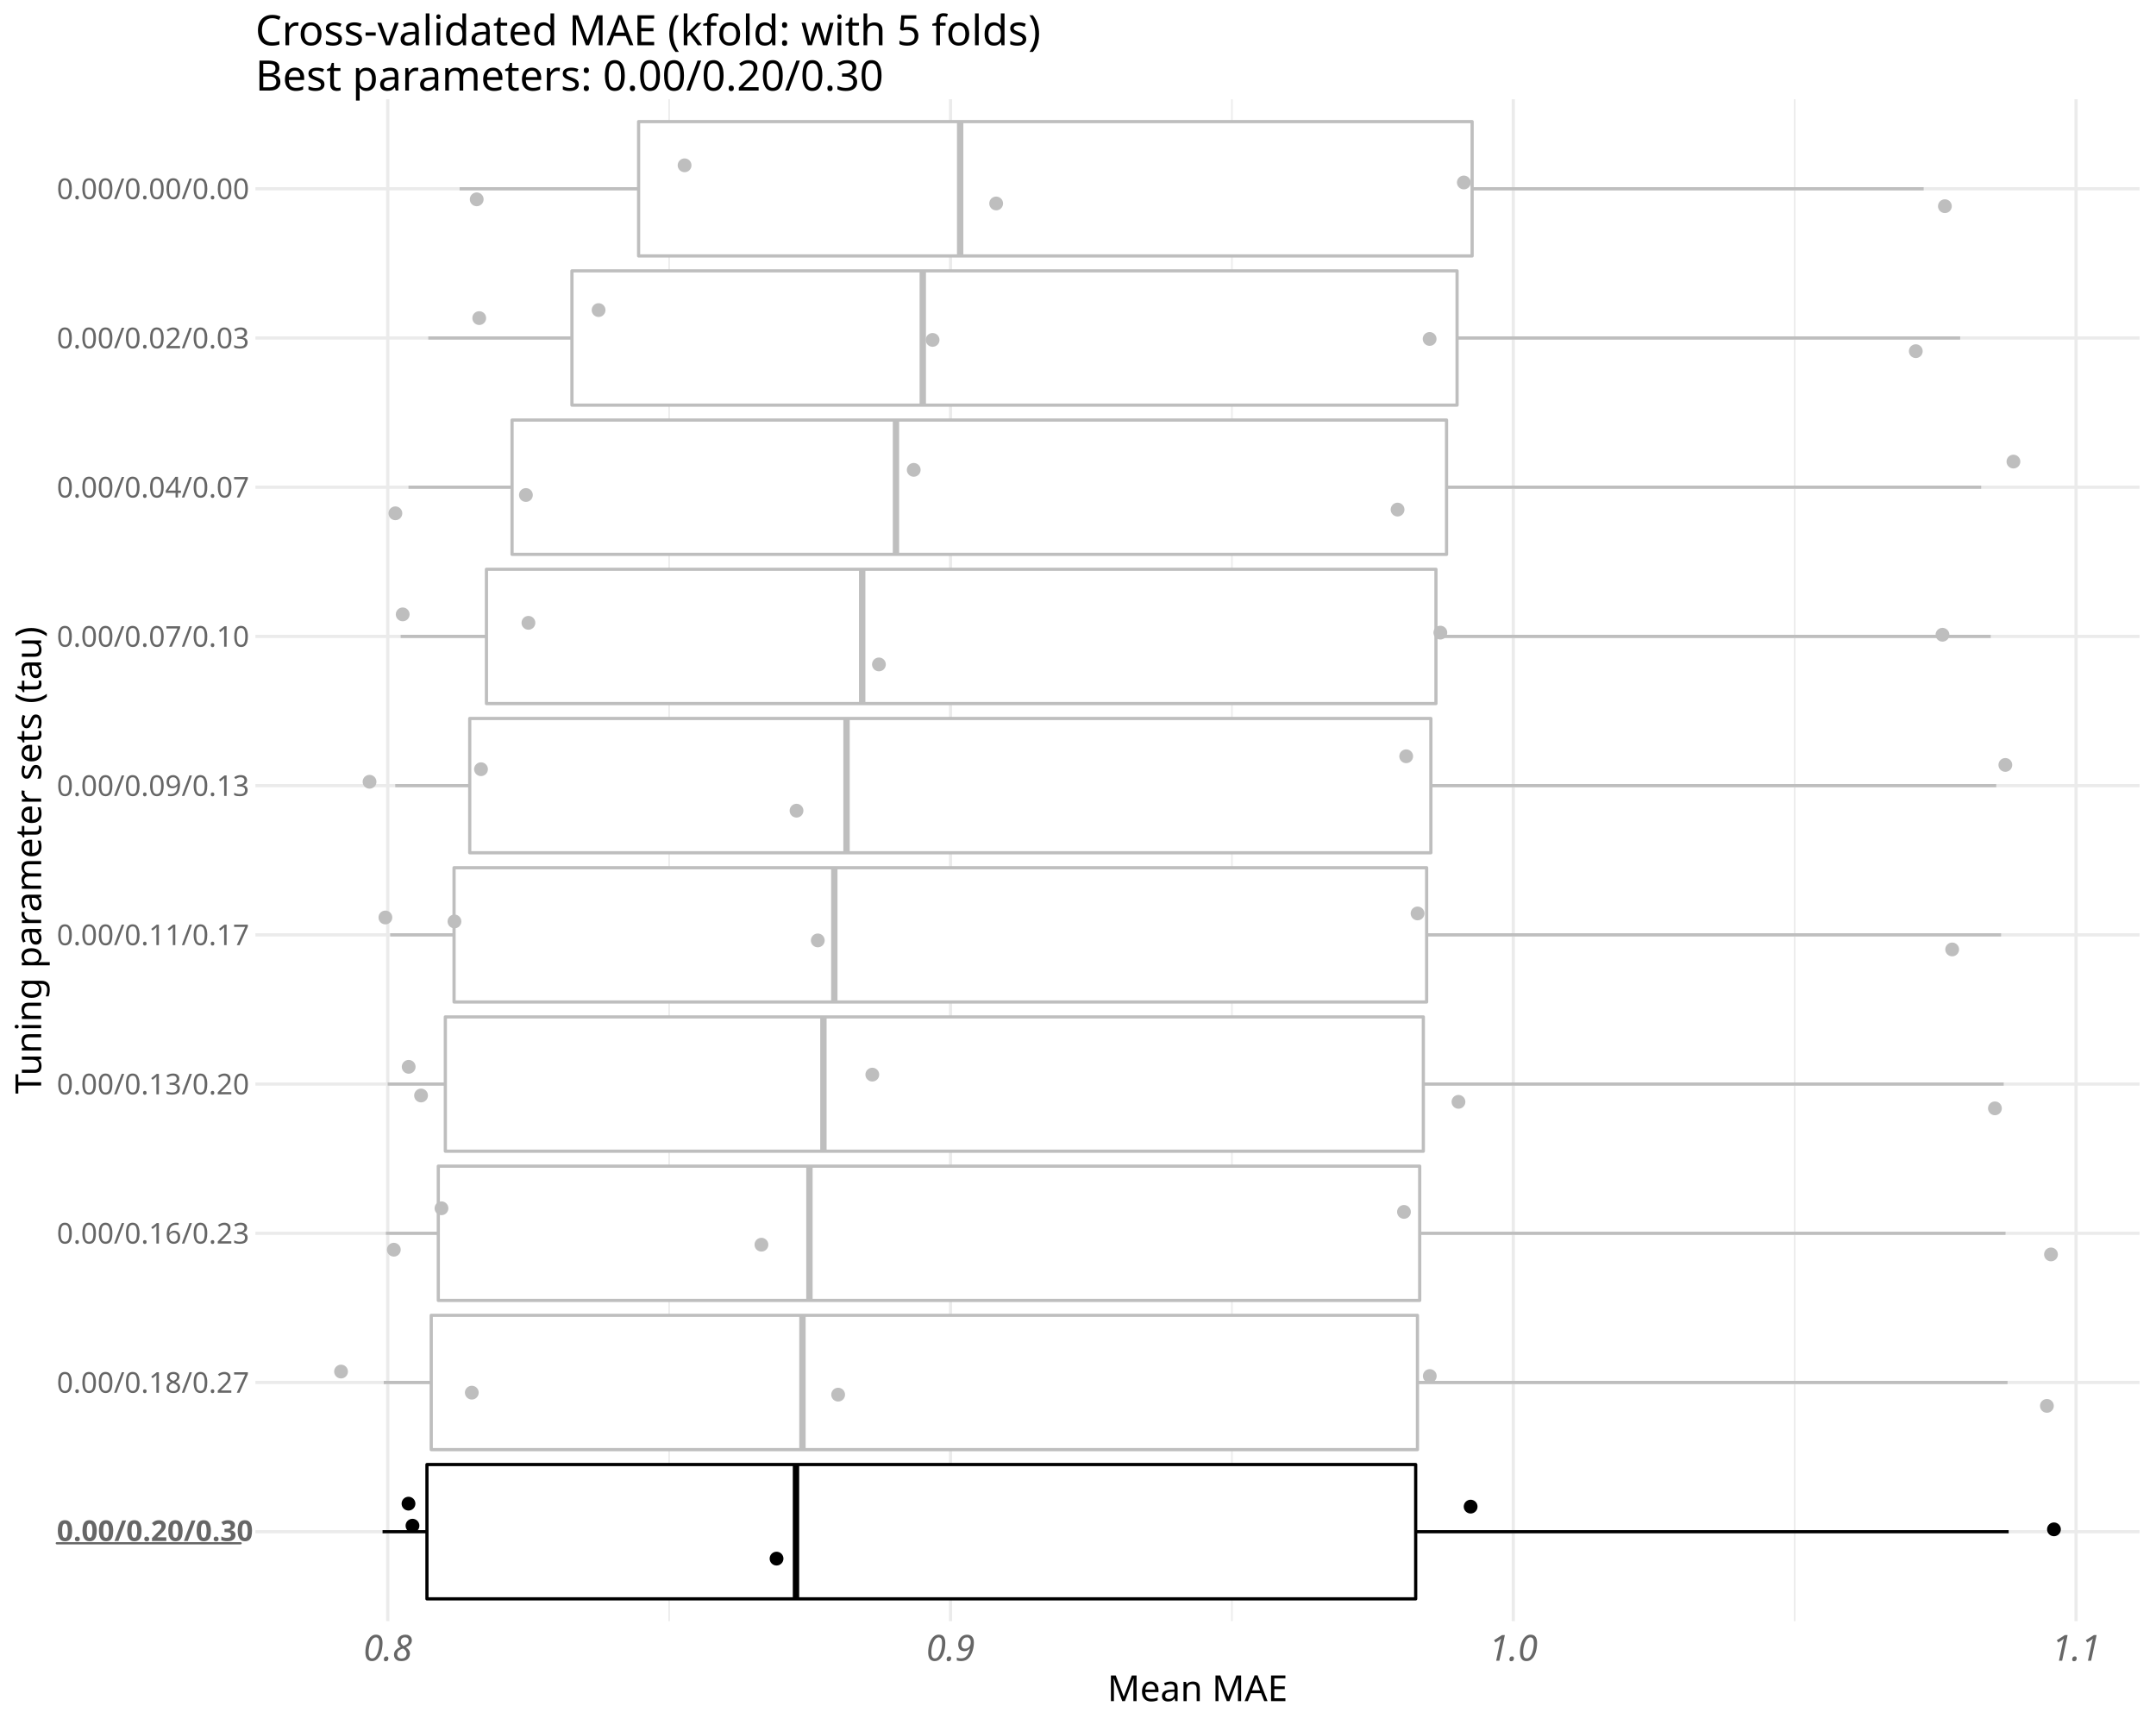
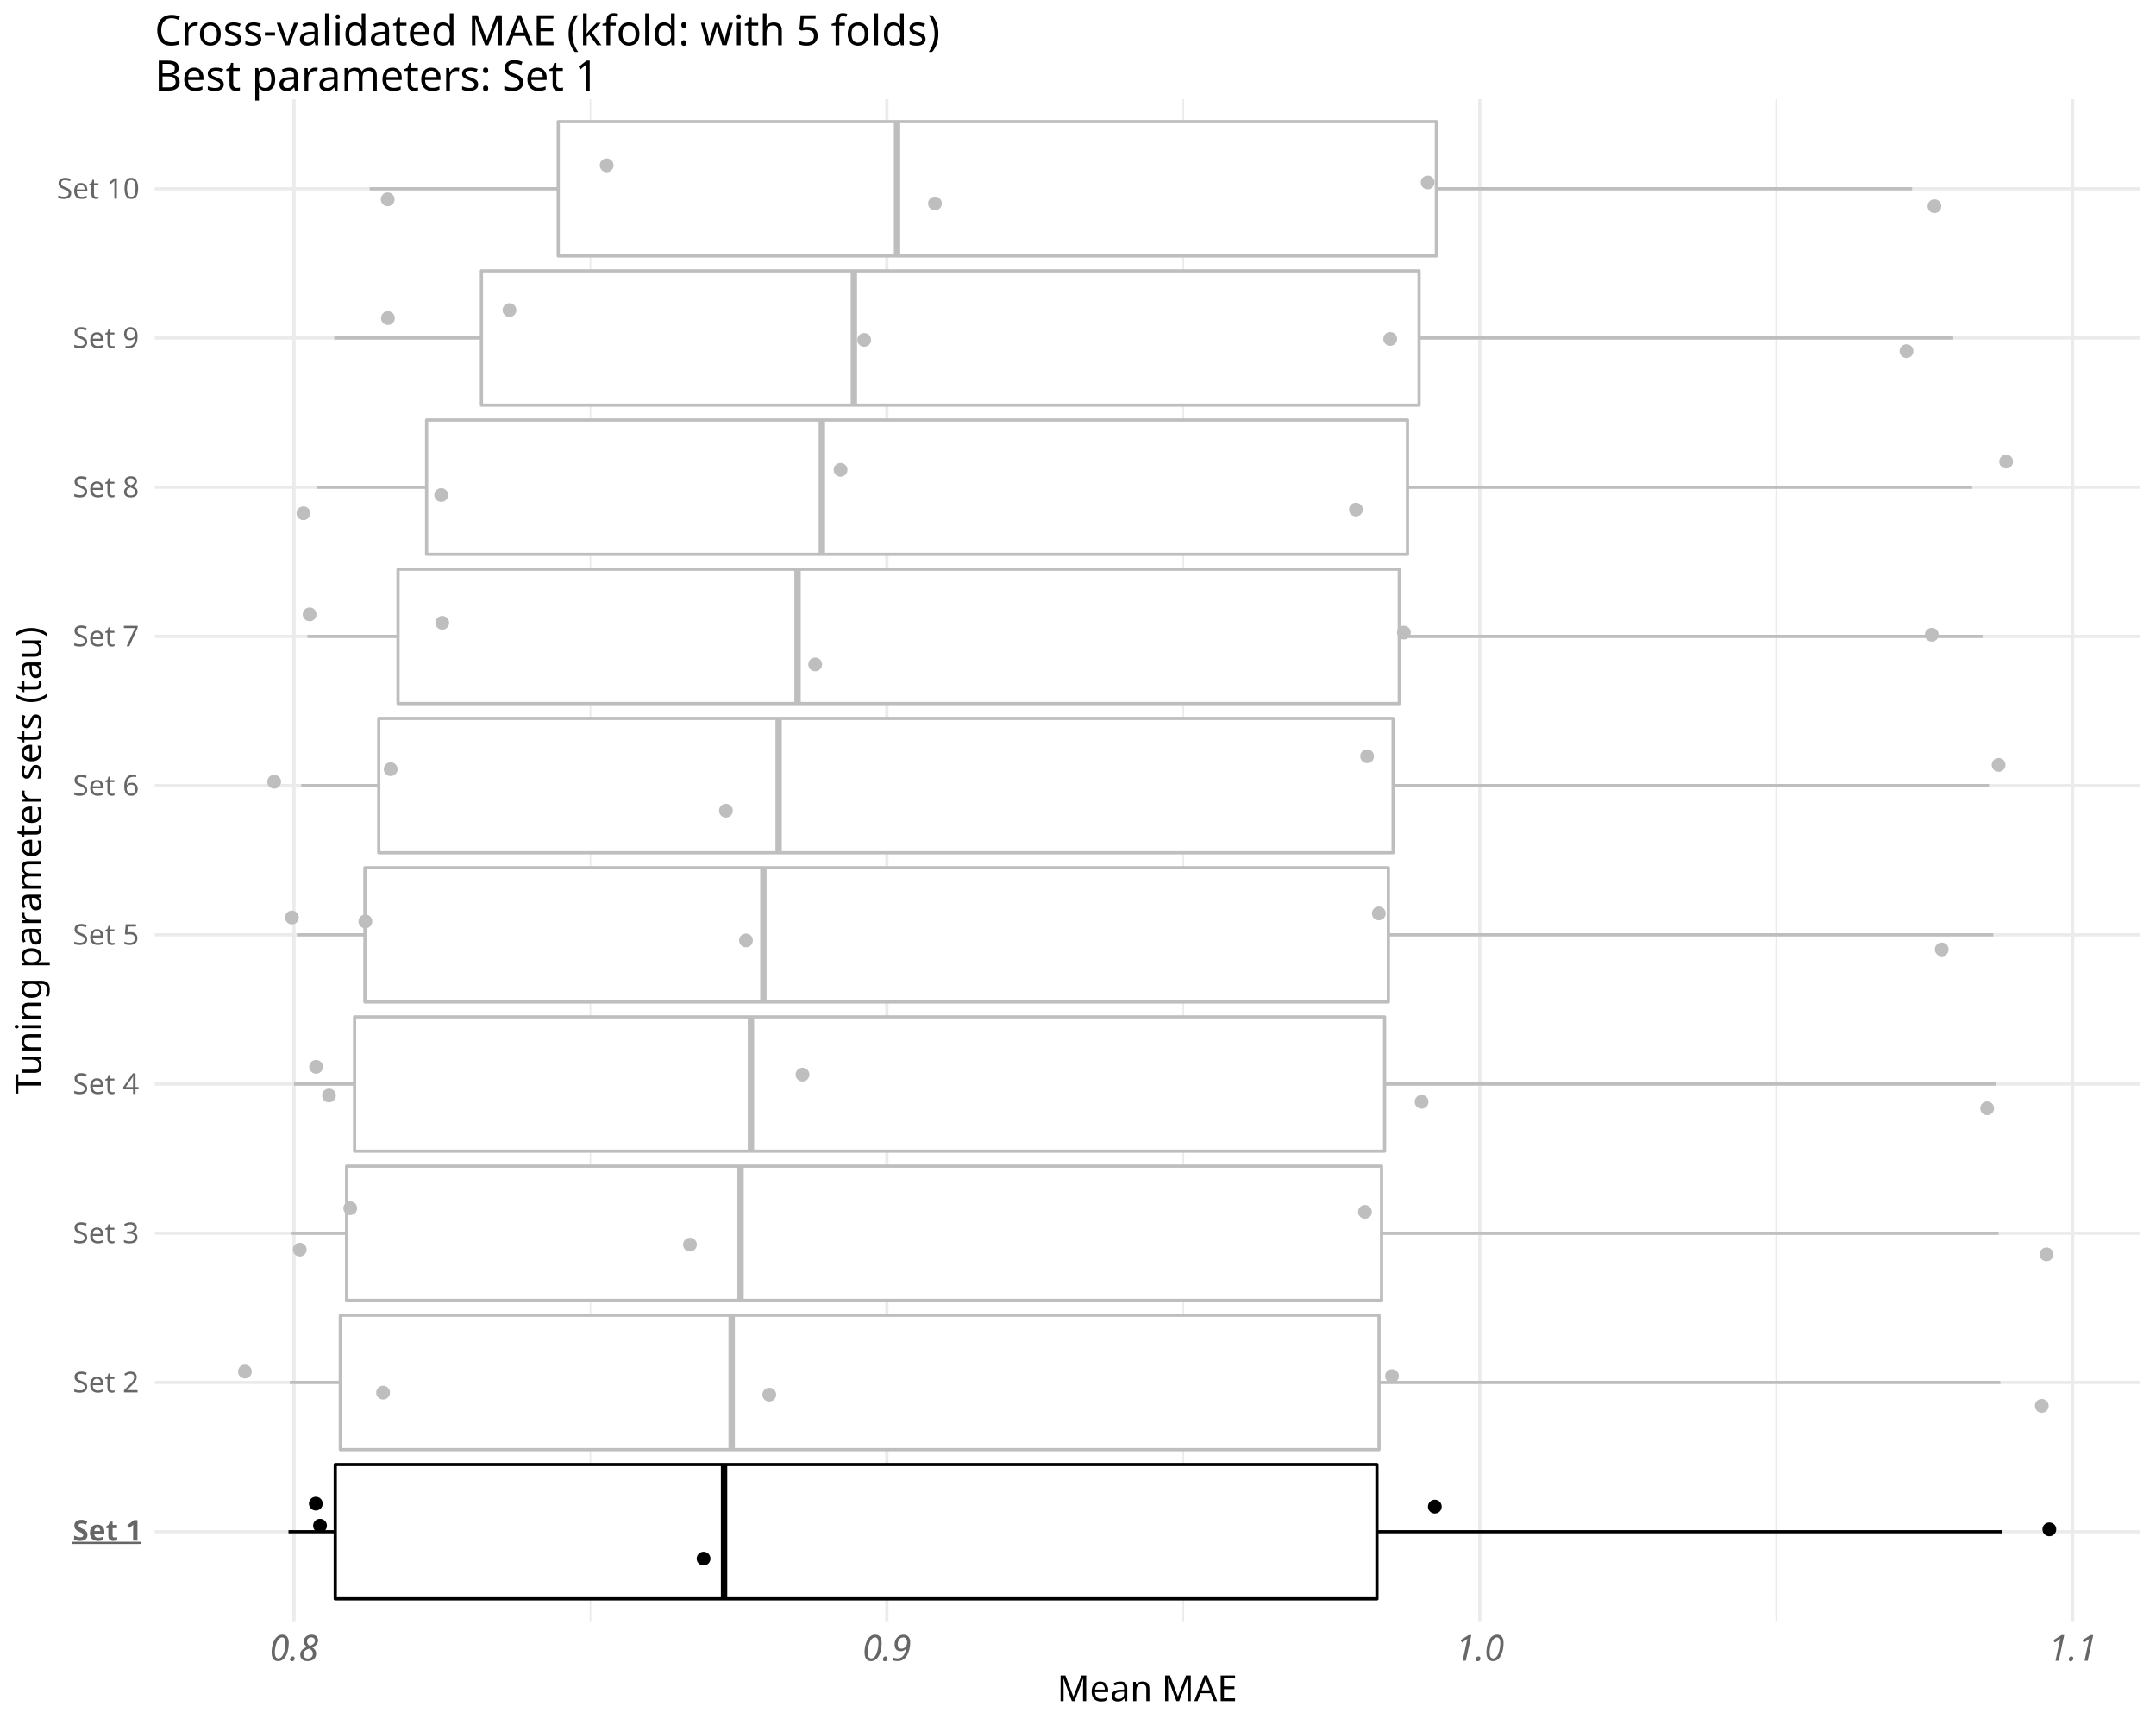
<svg xmlns="http://www.w3.org/2000/svg" class="svglite" data-engine-version="2.0" width="720.00pt" height="576.00pt" viewBox="0 0 720.00 576.00">
  <defs>
    <style type="text/css">
    .svglite line, .svglite polyline, .svglite polygon, .svglite path, .svglite rect, .svglite circle {
      fill: none;
      stroke: #000000;
      stroke-linecap: round;
      stroke-linejoin: round;
      stroke-miterlimit: 10.00;
    }
  </style>
  </defs>
  <rect width="100%" height="100%" style="stroke: none; fill: #FFFFFF;" />
  <defs>
    <clipPath id="cpMC4wMHw3MjAuMDB8MC4wMHw1NzYuMDA=">
      <rect x="0.00" y="0.00" width="720.00" height="576.00" />
    </clipPath>
  </defs>
  <g clip-path="url(#cpMC4wMHw3MjAuMDB8MC4wMHw1NzYuMDA=)">
</g>
  <defs>
-     <clipPath id="cpODUuMjl8NzE0LjUyfDMzLjE0fDU0MS4zNQ==">
-       <rect x="85.29" y="33.14" width="629.23" height="508.21" />
+     <clipPath id="cpNTEuNjZ8NzE0LjUyfDMzLjE0fDU0MS4zNQ==">
+       <rect x="51.66" y="33.14" width="662.86" height="508.21" />
    </clipPath>
  </defs>
-   <g clip-path="url(#cpODUuMjl8NzE0LjUyfDMzLjE0fDU0MS4zNQ==)">
-     <polyline points="223.46,541.35 223.46,33.14 " style="stroke-width: 0.53; stroke: #EBEBEB; stroke-linecap: butt;" />
-     <polyline points="411.40,541.35 411.40,33.14 " style="stroke-width: 0.53; stroke: #EBEBEB; stroke-linecap: butt;" />
-     <polyline points="599.34,541.35 599.34,33.14 " style="stroke-width: 0.53; stroke: #EBEBEB; stroke-linecap: butt;" />
-     <polyline points="85.29,511.46 714.52,511.46 " style="stroke-width: 1.07; stroke: #EBEBEB; stroke-linecap: butt;" />
-     <polyline points="85.29,461.63 714.52,461.63 " style="stroke-width: 1.07; stroke: #EBEBEB; stroke-linecap: butt;" />
-     <polyline points="85.29,411.81 714.52,411.81 " style="stroke-width: 1.07; stroke: #EBEBEB; stroke-linecap: butt;" />
-     <polyline points="85.29,361.98 714.52,361.98 " style="stroke-width: 1.07; stroke: #EBEBEB; stroke-linecap: butt;" />
-     <polyline points="85.29,312.16 714.52,312.16 " style="stroke-width: 1.07; stroke: #EBEBEB; stroke-linecap: butt;" />
-     <polyline points="85.29,262.33 714.52,262.33 " style="stroke-width: 1.07; stroke: #EBEBEB; stroke-linecap: butt;" />
-     <polyline points="85.29,212.51 714.52,212.51 " style="stroke-width: 1.07; stroke: #EBEBEB; stroke-linecap: butt;" />
-     <polyline points="85.29,162.68 714.52,162.68 " style="stroke-width: 1.07; stroke: #EBEBEB; stroke-linecap: butt;" />
-     <polyline points="85.29,112.86 714.52,112.86 " style="stroke-width: 1.07; stroke: #EBEBEB; stroke-linecap: butt;" />
-     <polyline points="85.29,63.04 714.52,63.04 " style="stroke-width: 1.07; stroke: #EBEBEB; stroke-linecap: butt;" />
-     <polyline points="129.49,541.35 129.49,33.14 " style="stroke-width: 1.07; stroke: #EBEBEB; stroke-linecap: butt;" />
-     <polyline points="317.43,541.35 317.43,33.14 " style="stroke-width: 1.07; stroke: #EBEBEB; stroke-linecap: butt;" />
-     <polyline points="505.37,541.35 505.37,33.14 " style="stroke-width: 1.07; stroke: #EBEBEB; stroke-linecap: butt;" />
-     <polyline points="693.31,541.35 693.31,33.14 " style="stroke-width: 1.07; stroke: #EBEBEB; stroke-linecap: butt;" />
-     <line x1="472.77" y1="511.46" x2="670.80" y2="511.46" style="stroke-width: 1.07; stroke-linecap: butt;" />
-     <line x1="142.58" y1="511.46" x2="127.75" y2="511.46" style="stroke-width: 1.07; stroke-linecap: butt;" />
-     <polygon points="472.77,533.88 142.58,533.88 142.58,489.03 472.77,489.03 472.77,533.88 " style="stroke-width: 1.07; fill: #FFFFFF;" />
-     <line x1="265.82" y1="533.88" x2="265.82" y2="489.03" style="stroke-width: 2.13; stroke-linecap: butt;" />
-     <line x1="473.36" y1="461.63" x2="670.43" y2="461.63" style="stroke-width: 1.07; stroke: #BEBEBE; stroke-linecap: butt;" />
-     <line x1="144.01" y1="461.63" x2="128.15" y2="461.63" style="stroke-width: 1.07; stroke: #BEBEBE; stroke-linecap: butt;" />
-     <polygon points="473.36,484.05 144.01,484.05 144.01,439.21 473.36,439.21 473.36,484.05 " style="stroke-width: 1.07; stroke: #BEBEBE; fill: #FFFFFF;" />
-     <line x1="267.98" y1="484.05" x2="267.98" y2="439.21" style="stroke-width: 2.13; stroke: #BEBEBE; stroke-linecap: butt;" />
-     <line x1="474.11" y1="411.81" x2="669.75" y2="411.81" style="stroke-width: 1.07; stroke: #BEBEBE; stroke-linecap: butt;" />
-     <line x1="146.37" y1="411.81" x2="128.86" y2="411.81" style="stroke-width: 1.07; stroke: #BEBEBE; stroke-linecap: butt;" />
-     <polygon points="474.11,434.23 146.37,434.23 146.37,389.39 474.11,389.39 474.11,434.23 " style="stroke-width: 1.07; stroke: #BEBEBE; fill: #FFFFFF;" />
-     <line x1="270.31" y1="434.23" x2="270.31" y2="389.39" style="stroke-width: 2.13; stroke: #BEBEBE; stroke-linecap: butt;" />
-     <line x1="475.33" y1="361.98" x2="669.14" y2="361.98" style="stroke-width: 1.07; stroke: #BEBEBE; stroke-linecap: butt;" />
-     <line x1="148.72" y1="361.98" x2="129.46" y2="361.98" style="stroke-width: 1.07; stroke: #BEBEBE; stroke-linecap: butt;" />
-     <polygon points="475.33,384.40 148.72,384.40 148.72,339.56 475.33,339.56 475.33,384.40 " style="stroke-width: 1.07; stroke: #BEBEBE; fill: #FFFFFF;" />
-     <line x1="274.98" y1="384.40" x2="274.98" y2="339.56" style="stroke-width: 2.13; stroke: #BEBEBE; stroke-linecap: butt;" />
-     <line x1="476.43" y1="312.16" x2="668.27" y2="312.16" style="stroke-width: 1.07; stroke: #BEBEBE; stroke-linecap: butt;" />
-     <line x1="151.63" y1="312.16" x2="130.32" y2="312.16" style="stroke-width: 1.07; stroke: #BEBEBE; stroke-linecap: butt;" />
-     <polygon points="476.43,334.58 151.63,334.58 151.63,289.74 476.43,289.74 476.43,334.58 " style="stroke-width: 1.07; stroke: #BEBEBE; fill: #FFFFFF;" />
-     <line x1="278.62" y1="334.58" x2="278.62" y2="289.74" style="stroke-width: 2.13; stroke: #BEBEBE; stroke-linecap: butt;" />
-     <line x1="477.84" y1="262.33" x2="666.65" y2="262.33" style="stroke-width: 1.07; stroke: #BEBEBE; stroke-linecap: butt;" />
-     <line x1="156.87" y1="262.33" x2="131.99" y2="262.33" style="stroke-width: 1.07; stroke: #BEBEBE; stroke-linecap: butt;" />
-     <polygon points="477.84,284.75 156.87,284.75 156.87,239.91 477.84,239.91 477.84,284.75 " style="stroke-width: 1.07; stroke: #BEBEBE; fill: #FFFFFF;" />
-     <line x1="282.70" y1="284.75" x2="282.70" y2="239.91" style="stroke-width: 2.13; stroke: #BEBEBE; stroke-linecap: butt;" />
-     <line x1="479.54" y1="212.51" x2="664.80" y2="212.51" style="stroke-width: 1.07; stroke: #BEBEBE; stroke-linecap: butt;" />
-     <line x1="162.45" y1="212.51" x2="133.80" y2="212.51" style="stroke-width: 1.07; stroke: #BEBEBE; stroke-linecap: butt;" />
-     <polygon points="479.54,234.93 162.45,234.93 162.45,190.09 479.54,190.09 479.54,234.93 " style="stroke-width: 1.07; stroke: #BEBEBE; fill: #FFFFFF;" />
-     <line x1="287.93" y1="234.93" x2="287.93" y2="190.09" style="stroke-width: 2.13; stroke: #BEBEBE; stroke-linecap: butt;" />
-     <line x1="483.08" y1="162.68" x2="661.62" y2="162.68" style="stroke-width: 1.07; stroke: #BEBEBE; stroke-linecap: butt;" />
-     <line x1="171.00" y1="162.68" x2="136.41" y2="162.68" style="stroke-width: 1.07; stroke: #BEBEBE; stroke-linecap: butt;" />
-     <polygon points="483.08,185.11 171.00,185.11 171.00,140.26 483.08,140.26 483.08,185.11 " style="stroke-width: 1.07; stroke: #BEBEBE; fill: #FFFFFF;" />
-     <line x1="299.21" y1="185.11" x2="299.21" y2="140.26" style="stroke-width: 2.13; stroke: #BEBEBE; stroke-linecap: butt;" />
-     <line x1="486.59" y1="112.86" x2="654.60" y2="112.86" style="stroke-width: 1.07; stroke: #BEBEBE; stroke-linecap: butt;" />
-     <line x1="191.00" y1="112.86" x2="143.03" y2="112.86" style="stroke-width: 1.07; stroke: #BEBEBE; stroke-linecap: butt;" />
-     <polygon points="486.59,135.28 191.00,135.28 191.00,90.44 486.59,90.44 486.59,135.28 " style="stroke-width: 1.07; stroke: #BEBEBE; fill: #FFFFFF;" />
-     <line x1="308.16" y1="135.28" x2="308.16" y2="90.44" style="stroke-width: 2.13; stroke: #BEBEBE; stroke-linecap: butt;" />
-     <line x1="491.62" y1="63.04" x2="642.41" y2="63.04" style="stroke-width: 1.07; stroke: #BEBEBE; stroke-linecap: butt;" />
-     <line x1="213.26" y1="63.04" x2="153.48" y2="63.04" style="stroke-width: 1.07; stroke: #BEBEBE; stroke-linecap: butt;" />
-     <polygon points="491.62,85.46 213.26,85.46 213.26,40.61 491.62,40.61 491.62,85.46 " style="stroke-width: 1.07; stroke: #BEBEBE; fill: #FFFFFF;" />
-     <line x1="320.65" y1="85.46" x2="320.65" y2="40.61" style="stroke-width: 2.13; stroke: #BEBEBE; stroke-linecap: butt;" />
-     <circle cx="137.75" cy="509.45" r="1.95" style="stroke-width: 0.71; fill: #000000;" />
-     <circle cx="157.56" cy="465.02" r="1.95" style="stroke-width: 0.71; stroke: #BEBEBE; fill: #BEBEBE;" />
-     <circle cx="131.52" cy="417.29" r="1.95" style="stroke-width: 0.71; stroke: #BEBEBE; fill: #BEBEBE;" />
-     <circle cx="140.61" cy="365.80" r="1.95" style="stroke-width: 0.71; stroke: #BEBEBE; fill: #BEBEBE;" />
-     <circle cx="151.77" cy="307.68" r="1.95" style="stroke-width: 0.71; stroke: #BEBEBE; fill: #BEBEBE;" />
-     <circle cx="160.63" cy="256.85" r="1.95" style="stroke-width: 0.71; stroke: #BEBEBE; fill: #BEBEBE;" />
-     <circle cx="176.47" cy="207.97" r="1.95" style="stroke-width: 0.71; stroke: #BEBEBE; fill: #BEBEBE;" />
-     <circle cx="175.63" cy="165.29" r="1.95" style="stroke-width: 0.71; stroke: #BEBEBE; fill: #BEBEBE;" />
-     <circle cx="199.90" cy="103.54" r="1.95" style="stroke-width: 0.71; stroke: #BEBEBE; fill: #BEBEBE;" />
-     <circle cx="228.62" cy="55.20" r="1.95" style="stroke-width: 0.71; stroke: #BEBEBE; fill: #BEBEBE;" />
-     <circle cx="136.42" cy="502.09" r="1.95" style="stroke-width: 0.71; fill: #000000;" />
-     <circle cx="113.89" cy="457.98" r="1.95" style="stroke-width: 0.71; stroke: #BEBEBE; fill: #BEBEBE;" />
-     <circle cx="147.43" cy="403.46" r="1.95" style="stroke-width: 0.71; stroke: #BEBEBE; fill: #BEBEBE;" />
-     <circle cx="136.48" cy="356.23" r="1.95" style="stroke-width: 0.71; stroke: #BEBEBE; fill: #BEBEBE;" />
-     <circle cx="128.70" cy="306.36" r="1.95" style="stroke-width: 0.71; stroke: #BEBEBE; fill: #BEBEBE;" />
-     <circle cx="123.41" cy="261.04" r="1.95" style="stroke-width: 0.71; stroke: #BEBEBE; fill: #BEBEBE;" />
-     <circle cx="134.48" cy="205.15" r="1.95" style="stroke-width: 0.71; stroke: #BEBEBE; fill: #BEBEBE;" />
-     <circle cx="132.04" cy="171.40" r="1.95" style="stroke-width: 0.71; stroke: #BEBEBE; fill: #BEBEBE;" />
-     <circle cx="160.04" cy="106.22" r="1.95" style="stroke-width: 0.71; stroke: #BEBEBE; fill: #BEBEBE;" />
-     <circle cx="159.20" cy="66.56" r="1.95" style="stroke-width: 0.71; stroke: #BEBEBE; fill: #BEBEBE;" />
-     <circle cx="259.33" cy="520.44" r="1.95" style="stroke-width: 0.71; fill: #000000;" />
-     <circle cx="279.90" cy="465.69" r="1.95" style="stroke-width: 0.71; stroke: #BEBEBE; fill: #BEBEBE;" />
-     <circle cx="254.28" cy="415.62" r="1.95" style="stroke-width: 0.71; stroke: #BEBEBE; fill: #BEBEBE;" />
-     <circle cx="291.31" cy="358.83" r="1.95" style="stroke-width: 0.71; stroke: #BEBEBE; fill: #BEBEBE;" />
-     <circle cx="273.10" cy="314.02" r="1.95" style="stroke-width: 0.71; stroke: #BEBEBE; fill: #BEBEBE;" />
-     <circle cx="266.00" cy="270.70" r="1.95" style="stroke-width: 0.71; stroke: #BEBEBE; fill: #BEBEBE;" />
-     <circle cx="293.52" cy="221.86" r="1.95" style="stroke-width: 0.71; stroke: #BEBEBE; fill: #BEBEBE;" />
-     <circle cx="305.14" cy="156.89" r="1.95" style="stroke-width: 0.71; stroke: #BEBEBE; fill: #BEBEBE;" />
-     <circle cx="311.44" cy="113.50" r="1.95" style="stroke-width: 0.71; stroke: #BEBEBE; fill: #BEBEBE;" />
-     <circle cx="332.67" cy="67.94" r="1.95" style="stroke-width: 0.71; stroke: #BEBEBE; fill: #BEBEBE;" />
-     <circle cx="685.92" cy="510.67" r="1.95" style="stroke-width: 0.71; fill: #000000;" />
-     <circle cx="683.57" cy="469.44" r="1.95" style="stroke-width: 0.71; stroke: #BEBEBE; fill: #BEBEBE;" />
-     <circle cx="684.93" cy="418.87" r="1.95" style="stroke-width: 0.71; stroke: #BEBEBE; fill: #BEBEBE;" />
-     <circle cx="666.21" cy="370.09" r="1.95" style="stroke-width: 0.71; stroke: #BEBEBE; fill: #BEBEBE;" />
-     <circle cx="651.93" cy="317.03" r="1.95" style="stroke-width: 0.71; stroke: #BEBEBE; fill: #BEBEBE;" />
-     <circle cx="669.69" cy="255.42" r="1.95" style="stroke-width: 0.71; stroke: #BEBEBE; fill: #BEBEBE;" />
-     <circle cx="648.69" cy="211.95" r="1.95" style="stroke-width: 0.71; stroke: #BEBEBE; fill: #BEBEBE;" />
-     <circle cx="672.39" cy="154.13" r="1.95" style="stroke-width: 0.71; stroke: #BEBEBE; fill: #BEBEBE;" />
-     <circle cx="639.78" cy="117.26" r="1.95" style="stroke-width: 0.71; stroke: #BEBEBE; fill: #BEBEBE;" />
-     <circle cx="649.50" cy="68.85" r="1.95" style="stroke-width: 0.71; stroke: #BEBEBE; fill: #BEBEBE;" />
-     <circle cx="491.12" cy="503.08" r="1.95" style="stroke-width: 0.71; fill: #000000;" />
-     <circle cx="477.48" cy="459.47" r="1.95" style="stroke-width: 0.71; stroke: #BEBEBE; fill: #BEBEBE;" />
-     <circle cx="468.86" cy="404.67" r="1.95" style="stroke-width: 0.71; stroke: #BEBEBE; fill: #BEBEBE;" />
-     <circle cx="487.06" cy="367.92" r="1.95" style="stroke-width: 0.71; stroke: #BEBEBE; fill: #BEBEBE;" />
-     <circle cx="473.40" cy="305.01" r="1.95" style="stroke-width: 0.71; stroke: #BEBEBE; fill: #BEBEBE;" />
-     <circle cx="469.60" cy="252.53" r="1.95" style="stroke-width: 0.71; stroke: #BEBEBE; fill: #BEBEBE;" />
-     <circle cx="481.01" cy="211.24" r="1.95" style="stroke-width: 0.71; stroke: #BEBEBE; fill: #BEBEBE;" />
-     <circle cx="466.72" cy="170.16" r="1.95" style="stroke-width: 0.71; stroke: #BEBEBE; fill: #BEBEBE;" />
-     <circle cx="477.43" cy="113.18" r="1.95" style="stroke-width: 0.71; stroke: #BEBEBE; fill: #BEBEBE;" />
-     <circle cx="488.85" cy="60.93" r="1.95" style="stroke-width: 0.71; stroke: #BEBEBE; fill: #BEBEBE;" />
+   <g clip-path="url(#cpNTEuNjZ8NzE0LjUyfDMzLjE0fDU0MS4zNQ==)">
+     <polyline points="197.17,541.35 197.17,33.14 " style="stroke-width: 0.53; stroke: #EBEBEB; stroke-linecap: butt;" />
+     <polyline points="395.17,541.35 395.17,33.14 " style="stroke-width: 0.53; stroke: #EBEBEB; stroke-linecap: butt;" />
+     <polyline points="593.17,541.35 593.17,33.14 " style="stroke-width: 0.53; stroke: #EBEBEB; stroke-linecap: butt;" />
+     <polyline points="51.66,511.46 714.52,511.46 " style="stroke-width: 1.07; stroke: #EBEBEB; stroke-linecap: butt;" />
+     <polyline points="51.66,461.63 714.52,461.63 " style="stroke-width: 1.07; stroke: #EBEBEB; stroke-linecap: butt;" />
+     <polyline points="51.66,411.81 714.52,411.81 " style="stroke-width: 1.07; stroke: #EBEBEB; stroke-linecap: butt;" />
+     <polyline points="51.66,361.98 714.52,361.98 " style="stroke-width: 1.07; stroke: #EBEBEB; stroke-linecap: butt;" />
+     <polyline points="51.66,312.16 714.52,312.16 " style="stroke-width: 1.07; stroke: #EBEBEB; stroke-linecap: butt;" />
+     <polyline points="51.66,262.33 714.52,262.33 " style="stroke-width: 1.07; stroke: #EBEBEB; stroke-linecap: butt;" />
+     <polyline points="51.66,212.51 714.52,212.51 " style="stroke-width: 1.07; stroke: #EBEBEB; stroke-linecap: butt;" />
+     <polyline points="51.66,162.68 714.52,162.68 " style="stroke-width: 1.07; stroke: #EBEBEB; stroke-linecap: butt;" />
+     <polyline points="51.66,112.86 714.52,112.86 " style="stroke-width: 1.07; stroke: #EBEBEB; stroke-linecap: butt;" />
+     <polyline points="51.66,63.04 714.52,63.04 " style="stroke-width: 1.07; stroke: #EBEBEB; stroke-linecap: butt;" />
+     <polyline points="98.17,541.35 98.17,33.14 " style="stroke-width: 1.07; stroke: #EBEBEB; stroke-linecap: butt;" />
+     <polyline points="296.17,541.35 296.17,33.14 " style="stroke-width: 1.07; stroke: #EBEBEB; stroke-linecap: butt;" />
+     <polyline points="494.17,541.35 494.17,33.14 " style="stroke-width: 1.07; stroke: #EBEBEB; stroke-linecap: butt;" />
+     <polyline points="692.17,541.35 692.17,33.14 " style="stroke-width: 1.07; stroke: #EBEBEB; stroke-linecap: butt;" />
+     <line x1="459.83" y1="511.46" x2="668.47" y2="511.46" style="stroke-width: 1.07; stroke-linecap: butt;" />
+     <line x1="111.96" y1="511.46" x2="96.34" y2="511.46" style="stroke-width: 1.07; stroke-linecap: butt;" />
+     <polygon points="459.83,533.88 111.96,533.88 111.96,489.03 459.83,489.03 459.83,533.88 " style="stroke-width: 1.07; fill: #FFFFFF;" />
+     <line x1="241.80" y1="533.88" x2="241.80" y2="489.03" style="stroke-width: 2.13; stroke-linecap: butt;" />
+     <line x1="460.53" y1="461.63" x2="668.02" y2="461.63" style="stroke-width: 1.07; stroke: #BEBEBE; stroke-linecap: butt;" />
+     <line x1="113.65" y1="461.63" x2="96.81" y2="461.63" style="stroke-width: 1.07; stroke: #BEBEBE; stroke-linecap: butt;" />
+     <polygon points="460.53,484.05 113.65,484.05 113.65,439.21 460.53,439.21 460.53,484.05 " style="stroke-width: 1.07; stroke: #BEBEBE; fill: #FFFFFF;" />
+     <line x1="244.34" y1="484.05" x2="244.34" y2="439.21" style="stroke-width: 2.13; stroke: #BEBEBE; stroke-linecap: butt;" />
+     <line x1="461.37" y1="411.81" x2="667.45" y2="411.81" style="stroke-width: 1.07; stroke: #BEBEBE; stroke-linecap: butt;" />
+     <line x1="115.75" y1="411.81" x2="97.40" y2="411.81" style="stroke-width: 1.07; stroke: #BEBEBE; stroke-linecap: butt;" />
+     <polygon points="461.37,434.23 115.75,434.23 115.75,389.39 461.37,389.39 461.37,434.23 " style="stroke-width: 1.07; stroke: #BEBEBE; fill: #FFFFFF;" />
+     <line x1="247.30" y1="434.23" x2="247.30" y2="389.39" style="stroke-width: 2.13; stroke: #BEBEBE; stroke-linecap: butt;" />
+     <line x1="462.39" y1="361.98" x2="666.70" y2="361.98" style="stroke-width: 1.07; stroke: #BEBEBE; stroke-linecap: butt;" />
+     <line x1="118.41" y1="361.98" x2="98.16" y2="361.98" style="stroke-width: 1.07; stroke: #BEBEBE; stroke-linecap: butt;" />
+     <polygon points="462.39,384.40 118.41,384.40 118.41,339.56 462.39,339.56 462.39,384.40 " style="stroke-width: 1.07; stroke: #BEBEBE; fill: #FFFFFF;" />
+     <line x1="250.78" y1="384.40" x2="250.78" y2="339.56" style="stroke-width: 2.13; stroke: #BEBEBE; stroke-linecap: butt;" />
+     <line x1="463.64" y1="312.16" x2="665.68" y2="312.16" style="stroke-width: 1.07; stroke: #BEBEBE; stroke-linecap: butt;" />
+     <line x1="121.86" y1="312.16" x2="99.18" y2="312.16" style="stroke-width: 1.07; stroke: #BEBEBE; stroke-linecap: butt;" />
+     <polygon points="463.64,334.58 121.86,334.58 121.86,289.74 463.64,289.74 463.64,334.58 " style="stroke-width: 1.07; stroke: #BEBEBE; fill: #FFFFFF;" />
+     <line x1="254.94" y1="334.58" x2="254.94" y2="289.74" style="stroke-width: 2.13; stroke: #BEBEBE; stroke-linecap: butt;" />
+     <line x1="465.23" y1="262.33" x2="664.24" y2="262.33" style="stroke-width: 1.07; stroke: #BEBEBE; stroke-linecap: butt;" />
+     <line x1="126.49" y1="262.33" x2="100.60" y2="262.33" style="stroke-width: 1.07; stroke: #BEBEBE; stroke-linecap: butt;" />
+     <polygon points="465.23,284.75 126.49,284.75 126.49,239.91 465.23,239.91 465.23,284.75 " style="stroke-width: 1.07; stroke: #BEBEBE; fill: #FFFFFF;" />
+     <line x1="260.02" y1="284.75" x2="260.02" y2="239.91" style="stroke-width: 2.13; stroke: #BEBEBE; stroke-linecap: butt;" />
+     <line x1="467.28" y1="212.51" x2="662.09" y2="212.51" style="stroke-width: 1.07; stroke: #BEBEBE; stroke-linecap: butt;" />
+     <line x1="132.92" y1="212.51" x2="102.67" y2="212.51" style="stroke-width: 1.07; stroke: #BEBEBE; stroke-linecap: butt;" />
+     <polygon points="467.28,234.93 132.92,234.93 132.92,190.09 467.28,190.09 467.28,234.93 " style="stroke-width: 1.07; stroke: #BEBEBE; fill: #FFFFFF;" />
+     <line x1="266.34" y1="234.93" x2="266.34" y2="190.09" style="stroke-width: 2.13; stroke: #BEBEBE; stroke-linecap: butt;" />
+     <line x1="470.03" y1="162.68" x2="658.60" y2="162.68" style="stroke-width: 1.07; stroke: #BEBEBE; stroke-linecap: butt;" />
+     <line x1="142.47" y1="162.68" x2="105.94" y2="162.68" style="stroke-width: 1.07; stroke: #BEBEBE; stroke-linecap: butt;" />
+     <polygon points="470.03,185.11 142.47,185.11 142.47,140.26 470.03,140.26 470.03,185.11 " style="stroke-width: 1.07; stroke: #BEBEBE; fill: #FFFFFF;" />
+     <line x1="274.45" y1="185.11" x2="274.45" y2="140.26" style="stroke-width: 2.13; stroke: #BEBEBE; stroke-linecap: butt;" />
+     <line x1="473.91" y1="112.86" x2="652.30" y2="112.86" style="stroke-width: 1.07; stroke: #BEBEBE; stroke-linecap: butt;" />
+     <line x1="160.77" y1="112.86" x2="111.63" y2="112.86" style="stroke-width: 1.07; stroke: #BEBEBE; stroke-linecap: butt;" />
+     <polygon points="473.91,135.28 160.77,135.28 160.77,90.44 473.91,90.44 473.91,135.28 " style="stroke-width: 1.07; stroke: #BEBEBE; fill: #FFFFFF;" />
+     <line x1="285.15" y1="135.28" x2="285.15" y2="90.44" style="stroke-width: 2.13; stroke: #BEBEBE; stroke-linecap: butt;" />
+     <line x1="479.68" y1="63.04" x2="638.56" y2="63.04" style="stroke-width: 1.07; stroke: #BEBEBE; stroke-linecap: butt;" />
+     <line x1="186.42" y1="63.04" x2="123.45" y2="63.04" style="stroke-width: 1.07; stroke: #BEBEBE; stroke-linecap: butt;" />
+     <polygon points="479.68,85.46 186.42,85.46 186.42,40.61 479.68,40.61 479.68,85.46 " style="stroke-width: 1.07; stroke: #BEBEBE; fill: #FFFFFF;" />
+     <line x1="299.56" y1="85.46" x2="299.56" y2="40.61" style="stroke-width: 2.13; stroke: #BEBEBE; stroke-linecap: butt;" />
+     <circle cx="106.87" cy="509.45" r="1.95" style="stroke-width: 0.71; fill: #000000;" />
+     <circle cx="127.93" cy="465.02" r="1.95" style="stroke-width: 0.71; stroke: #BEBEBE; fill: #BEBEBE;" />
+     <circle cx="100.10" cy="417.29" r="1.95" style="stroke-width: 0.71; stroke: #BEBEBE; fill: #BEBEBE;" />
+     <circle cx="109.86" cy="365.80" r="1.95" style="stroke-width: 0.71; stroke: #BEBEBE; fill: #BEBEBE;" />
+     <circle cx="122.01" cy="307.68" r="1.95" style="stroke-width: 0.71; stroke: #BEBEBE; fill: #BEBEBE;" />
+     <circle cx="130.46" cy="256.85" r="1.95" style="stroke-width: 0.71; stroke: #BEBEBE; fill: #BEBEBE;" />
+     <circle cx="147.69" cy="207.97" r="1.95" style="stroke-width: 0.71; stroke: #BEBEBE; fill: #BEBEBE;" />
+     <circle cx="147.35" cy="165.29" r="1.95" style="stroke-width: 0.71; stroke: #BEBEBE; fill: #BEBEBE;" />
+     <circle cx="170.14" cy="103.54" r="1.95" style="stroke-width: 0.71; stroke: #BEBEBE; fill: #BEBEBE;" />
+     <circle cx="202.60" cy="55.20" r="1.95" style="stroke-width: 0.71; stroke: #BEBEBE; fill: #BEBEBE;" />
+     <circle cx="105.47" cy="502.09" r="1.95" style="stroke-width: 0.71; fill: #000000;" />
+     <circle cx="81.79" cy="457.98" r="1.95" style="stroke-width: 0.71; stroke: #BEBEBE; fill: #BEBEBE;" />
+     <circle cx="116.96" cy="403.46" r="1.95" style="stroke-width: 0.71; stroke: #BEBEBE; fill: #BEBEBE;" />
+     <circle cx="105.56" cy="356.23" r="1.95" style="stroke-width: 0.71; stroke: #BEBEBE; fill: #BEBEBE;" />
+     <circle cx="97.48" cy="306.36" r="1.95" style="stroke-width: 0.71; stroke: #BEBEBE; fill: #BEBEBE;" />
+     <circle cx="91.56" cy="261.04" r="1.95" style="stroke-width: 0.71; stroke: #BEBEBE; fill: #BEBEBE;" />
+     <circle cx="103.39" cy="205.15" r="1.95" style="stroke-width: 0.71; stroke: #BEBEBE; fill: #BEBEBE;" />
+     <circle cx="101.33" cy="171.40" r="1.95" style="stroke-width: 0.71; stroke: #BEBEBE; fill: #BEBEBE;" />
+     <circle cx="129.55" cy="106.22" r="1.95" style="stroke-width: 0.71; stroke: #BEBEBE; fill: #BEBEBE;" />
+     <circle cx="129.47" cy="66.56" r="1.95" style="stroke-width: 0.71; stroke: #BEBEBE; fill: #BEBEBE;" />
+     <circle cx="234.96" cy="520.44" r="1.95" style="stroke-width: 0.71; fill: #000000;" />
+     <circle cx="256.90" cy="465.69" r="1.95" style="stroke-width: 0.71; stroke: #BEBEBE; fill: #BEBEBE;" />
+     <circle cx="230.41" cy="415.62" r="1.95" style="stroke-width: 0.71; stroke: #BEBEBE; fill: #BEBEBE;" />
+     <circle cx="267.99" cy="358.83" r="1.95" style="stroke-width: 0.71; stroke: #BEBEBE; fill: #BEBEBE;" />
+     <circle cx="249.12" cy="314.02" r="1.95" style="stroke-width: 0.71; stroke: #BEBEBE; fill: #BEBEBE;" />
+     <circle cx="242.42" cy="270.70" r="1.95" style="stroke-width: 0.71; stroke: #BEBEBE; fill: #BEBEBE;" />
+     <circle cx="272.23" cy="221.86" r="1.95" style="stroke-width: 0.71; stroke: #BEBEBE; fill: #BEBEBE;" />
+     <circle cx="280.70" cy="156.89" r="1.95" style="stroke-width: 0.71; stroke: #BEBEBE; fill: #BEBEBE;" />
+     <circle cx="288.60" cy="113.50" r="1.95" style="stroke-width: 0.71; stroke: #BEBEBE; fill: #BEBEBE;" />
+     <circle cx="312.23" cy="67.94" r="1.95" style="stroke-width: 0.71; stroke: #BEBEBE; fill: #BEBEBE;" />
+     <circle cx="684.39" cy="510.67" r="1.95" style="stroke-width: 0.71; fill: #000000;" />
+     <circle cx="681.86" cy="469.44" r="1.95" style="stroke-width: 0.71; stroke: #BEBEBE; fill: #BEBEBE;" />
+     <circle cx="683.44" cy="418.87" r="1.95" style="stroke-width: 0.71; stroke: #BEBEBE; fill: #BEBEBE;" />
+     <circle cx="663.62" cy="370.09" r="1.95" style="stroke-width: 0.71; stroke: #BEBEBE; fill: #BEBEBE;" />
+     <circle cx="648.46" cy="317.03" r="1.95" style="stroke-width: 0.71; stroke: #BEBEBE; fill: #BEBEBE;" />
+     <circle cx="667.44" cy="255.42" r="1.95" style="stroke-width: 0.71; stroke: #BEBEBE; fill: #BEBEBE;" />
+     <circle cx="645.12" cy="211.95" r="1.95" style="stroke-width: 0.71; stroke: #BEBEBE; fill: #BEBEBE;" />
+     <circle cx="669.96" cy="154.13" r="1.95" style="stroke-width: 0.71; stroke: #BEBEBE; fill: #BEBEBE;" />
+     <circle cx="636.69" cy="117.26" r="1.95" style="stroke-width: 0.71; stroke: #BEBEBE; fill: #BEBEBE;" />
+     <circle cx="646.02" cy="68.85" r="1.95" style="stroke-width: 0.71; stroke: #BEBEBE; fill: #BEBEBE;" />
+     <circle cx="479.16" cy="503.08" r="1.95" style="stroke-width: 0.71; fill: #000000;" />
+     <circle cx="464.86" cy="459.47" r="1.95" style="stroke-width: 0.71; stroke: #BEBEBE; fill: #BEBEBE;" />
+     <circle cx="455.83" cy="404.67" r="1.95" style="stroke-width: 0.71; stroke: #BEBEBE; fill: #BEBEBE;" />
+     <circle cx="474.74" cy="367.92" r="1.95" style="stroke-width: 0.71; stroke: #BEBEBE; fill: #BEBEBE;" />
+     <circle cx="460.46" cy="305.01" r="1.95" style="stroke-width: 0.71; stroke: #BEBEBE; fill: #BEBEBE;" />
+     <circle cx="456.55" cy="252.53" r="1.95" style="stroke-width: 0.71; stroke: #BEBEBE; fill: #BEBEBE;" />
+     <circle cx="468.83" cy="211.24" r="1.95" style="stroke-width: 0.71; stroke: #BEBEBE; fill: #BEBEBE;" />
+     <circle cx="452.80" cy="170.16" r="1.95" style="stroke-width: 0.71; stroke: #BEBEBE; fill: #BEBEBE;" />
+     <circle cx="464.26" cy="113.18" r="1.95" style="stroke-width: 0.71; stroke: #BEBEBE; fill: #BEBEBE;" />
+     <circle cx="476.77" cy="60.93" r="1.95" style="stroke-width: 0.71; stroke: #BEBEBE; fill: #BEBEBE;" />
  </g>
  <g clip-path="url(#cpMC4wMHw3MjAuMDB8MC4wMHw1NzYuMDA=)">
-     <text x="18.97" y="514.56" style="font-size: 9.60px; font-weight: bold; fill: #666666; font-family: sans;" textLength="61.39px" lengthAdjust="spacingAndGlyphs">0.00/0.20/0.30</text>
-     <polyline points="18.97,515.31 80.36,515.31 " style="stroke-width: 0.75; stroke: #666666;" />
-     <text x="18.97" y="66.47" style="font-size: 9.60px; fill: #666666; font-family: sans;" textLength="61.39px" lengthAdjust="spacingAndGlyphs">0.00/0.00/0.00</text>
-     <text x="18.97" y="315.59" style="font-size: 9.60px; fill: #666666; font-family: sans;" textLength="61.39px" lengthAdjust="spacingAndGlyphs">0.00/0.11/0.17</text>
-     <text x="18.97" y="415.24" style="font-size: 9.60px; fill: #666666; font-family: sans;" textLength="61.39px" lengthAdjust="spacingAndGlyphs">0.00/0.16/0.23</text>
-     <text x="18.97" y="465.06" style="font-size: 9.60px; fill: #666666; font-family: sans;" textLength="61.39px" lengthAdjust="spacingAndGlyphs">0.00/0.18/0.27</text>
-     <text x="18.97" y="365.42" style="font-size: 9.60px; fill: #666666; font-family: sans;" textLength="61.39px" lengthAdjust="spacingAndGlyphs">0.00/0.13/0.20</text>
-     <text x="18.97" y="215.94" style="font-size: 9.60px; fill: #666666; font-family: sans;" textLength="61.39px" lengthAdjust="spacingAndGlyphs">0.00/0.07/0.10</text>
-     <text x="18.97" y="265.77" style="font-size: 9.60px; fill: #666666; font-family: sans;" textLength="61.39px" lengthAdjust="spacingAndGlyphs">0.00/0.09/0.13</text>
-     <text x="18.97" y="166.12" style="font-size: 9.60px; fill: #666666; font-family: sans;" textLength="61.39px" lengthAdjust="spacingAndGlyphs">0.00/0.04/0.07</text>
-     <text x="18.97" y="116.29" style="font-size: 9.60px; fill: #666666; font-family: sans;" textLength="61.39px" lengthAdjust="spacingAndGlyphs">0.00/0.02/0.03</text>
-     <text x="129.49" y="554.54" text-anchor="middle" style="font-size: 12.00px; font-style: italic; fill: #666666; font-family: sans;" textLength="16.68px" lengthAdjust="spacingAndGlyphs">0.8</text>
-     <text x="317.43" y="554.54" text-anchor="middle" style="font-size: 12.00px; font-style: italic; fill: #666666; font-family: sans;" textLength="16.68px" lengthAdjust="spacingAndGlyphs">0.9</text>
-     <text x="505.37" y="554.54" text-anchor="middle" style="font-size: 12.00px; font-style: italic; fill: #666666; font-family: sans;" textLength="16.68px" lengthAdjust="spacingAndGlyphs">1.0</text>
-     <text x="693.31" y="554.54" text-anchor="middle" style="font-size: 12.00px; font-style: italic; fill: #666666; font-family: sans;" textLength="16.68px" lengthAdjust="spacingAndGlyphs">1.1</text>
-     <text x="399.91" y="568.03" text-anchor="middle" style="font-size: 12.00px; font-family: sans;" textLength="59.37px" lengthAdjust="spacingAndGlyphs">Mean MAE</text>
+     <text x="24.31" y="514.43" style="font-size: 9.60px; font-weight: bold; fill: #666666; font-family: sans;" textLength="22.42px" lengthAdjust="spacingAndGlyphs">Set 1</text>
+     <polyline points="24.31,515.18 46.73,515.18 " style="stroke-width: 0.75; stroke: #666666;" />
+     <text x="18.97" y="66.34" style="font-size: 9.60px; fill: #666666; font-family: sans;" textLength="27.76px" lengthAdjust="spacingAndGlyphs">Set 10</text>
+     <text x="24.31" y="315.46" style="font-size: 9.60px; fill: #666666; font-family: sans;" textLength="22.42px" lengthAdjust="spacingAndGlyphs">Set 5</text>
+     <text x="24.31" y="415.11" style="font-size: 9.60px; fill: #666666; font-family: sans;" textLength="22.42px" lengthAdjust="spacingAndGlyphs">Set 3</text>
+     <text x="24.31" y="464.94" style="font-size: 9.60px; fill: #666666; font-family: sans;" textLength="22.42px" lengthAdjust="spacingAndGlyphs">Set 2</text>
+     <text x="24.31" y="365.29" style="font-size: 9.60px; fill: #666666; font-family: sans;" textLength="22.42px" lengthAdjust="spacingAndGlyphs">Set 4</text>
+     <text x="24.31" y="215.81" style="font-size: 9.60px; fill: #666666; font-family: sans;" textLength="22.42px" lengthAdjust="spacingAndGlyphs">Set 7</text>
+     <text x="24.31" y="265.64" style="font-size: 9.60px; fill: #666666; font-family: sans;" textLength="22.42px" lengthAdjust="spacingAndGlyphs">Set 6</text>
+     <text x="24.31" y="165.99" style="font-size: 9.60px; fill: #666666; font-family: sans;" textLength="22.42px" lengthAdjust="spacingAndGlyphs">Set 8</text>
+     <text x="24.31" y="116.17" style="font-size: 9.60px; fill: #666666; font-family: sans;" textLength="22.42px" lengthAdjust="spacingAndGlyphs">Set 9</text>
+     <text x="98.17" y="554.54" text-anchor="middle" style="font-size: 12.00px; font-style: italic; fill: #666666; font-family: sans;" textLength="16.68px" lengthAdjust="spacingAndGlyphs">0.8</text>
+     <text x="296.17" y="554.54" text-anchor="middle" style="font-size: 12.00px; font-style: italic; fill: #666666; font-family: sans;" textLength="16.68px" lengthAdjust="spacingAndGlyphs">0.9</text>
+     <text x="494.17" y="554.54" text-anchor="middle" style="font-size: 12.00px; font-style: italic; fill: #666666; font-family: sans;" textLength="16.68px" lengthAdjust="spacingAndGlyphs">1.0</text>
+     <text x="692.17" y="554.54" text-anchor="middle" style="font-size: 12.00px; font-style: italic; fill: #666666; font-family: sans;" textLength="16.68px" lengthAdjust="spacingAndGlyphs">1.1</text>
+     <text x="383.09" y="568.03" text-anchor="middle" style="font-size: 12.00px; font-family: sans;" textLength="59.37px" lengthAdjust="spacingAndGlyphs">Mean MAE</text>
    <text transform="translate(13.74,287.25) rotate(-90)" text-anchor="middle" style="font-size: 12.00px; font-family: sans;" textLength="148.08px" lengthAdjust="spacingAndGlyphs">Tuning parameter sets (tau)</text>
-     <text x="85.29" y="15.11" style="font-size: 14.00px; font-family: sans;" textLength="252.13px" lengthAdjust="spacingAndGlyphs">Cross-validated MAE (kfold: with 5 folds)</text>
-     <text x="85.29" y="30.23" style="font-size: 14.00px; font-family: sans;" textLength="200.04px" lengthAdjust="spacingAndGlyphs">Best parameters: 0.00/0.20/0.30</text>
+     <text x="51.66" y="15.11" style="font-size: 14.00px; font-family: sans;" textLength="252.13px" lengthAdjust="spacingAndGlyphs">Cross-validated MAE (kfold: with 5 folds)</text>
+     <text x="51.66" y="30.23" style="font-size: 14.00px; font-family: sans;" textLength="143.20px" lengthAdjust="spacingAndGlyphs">Best parameters: Set 1</text>
  </g>
</svg>
